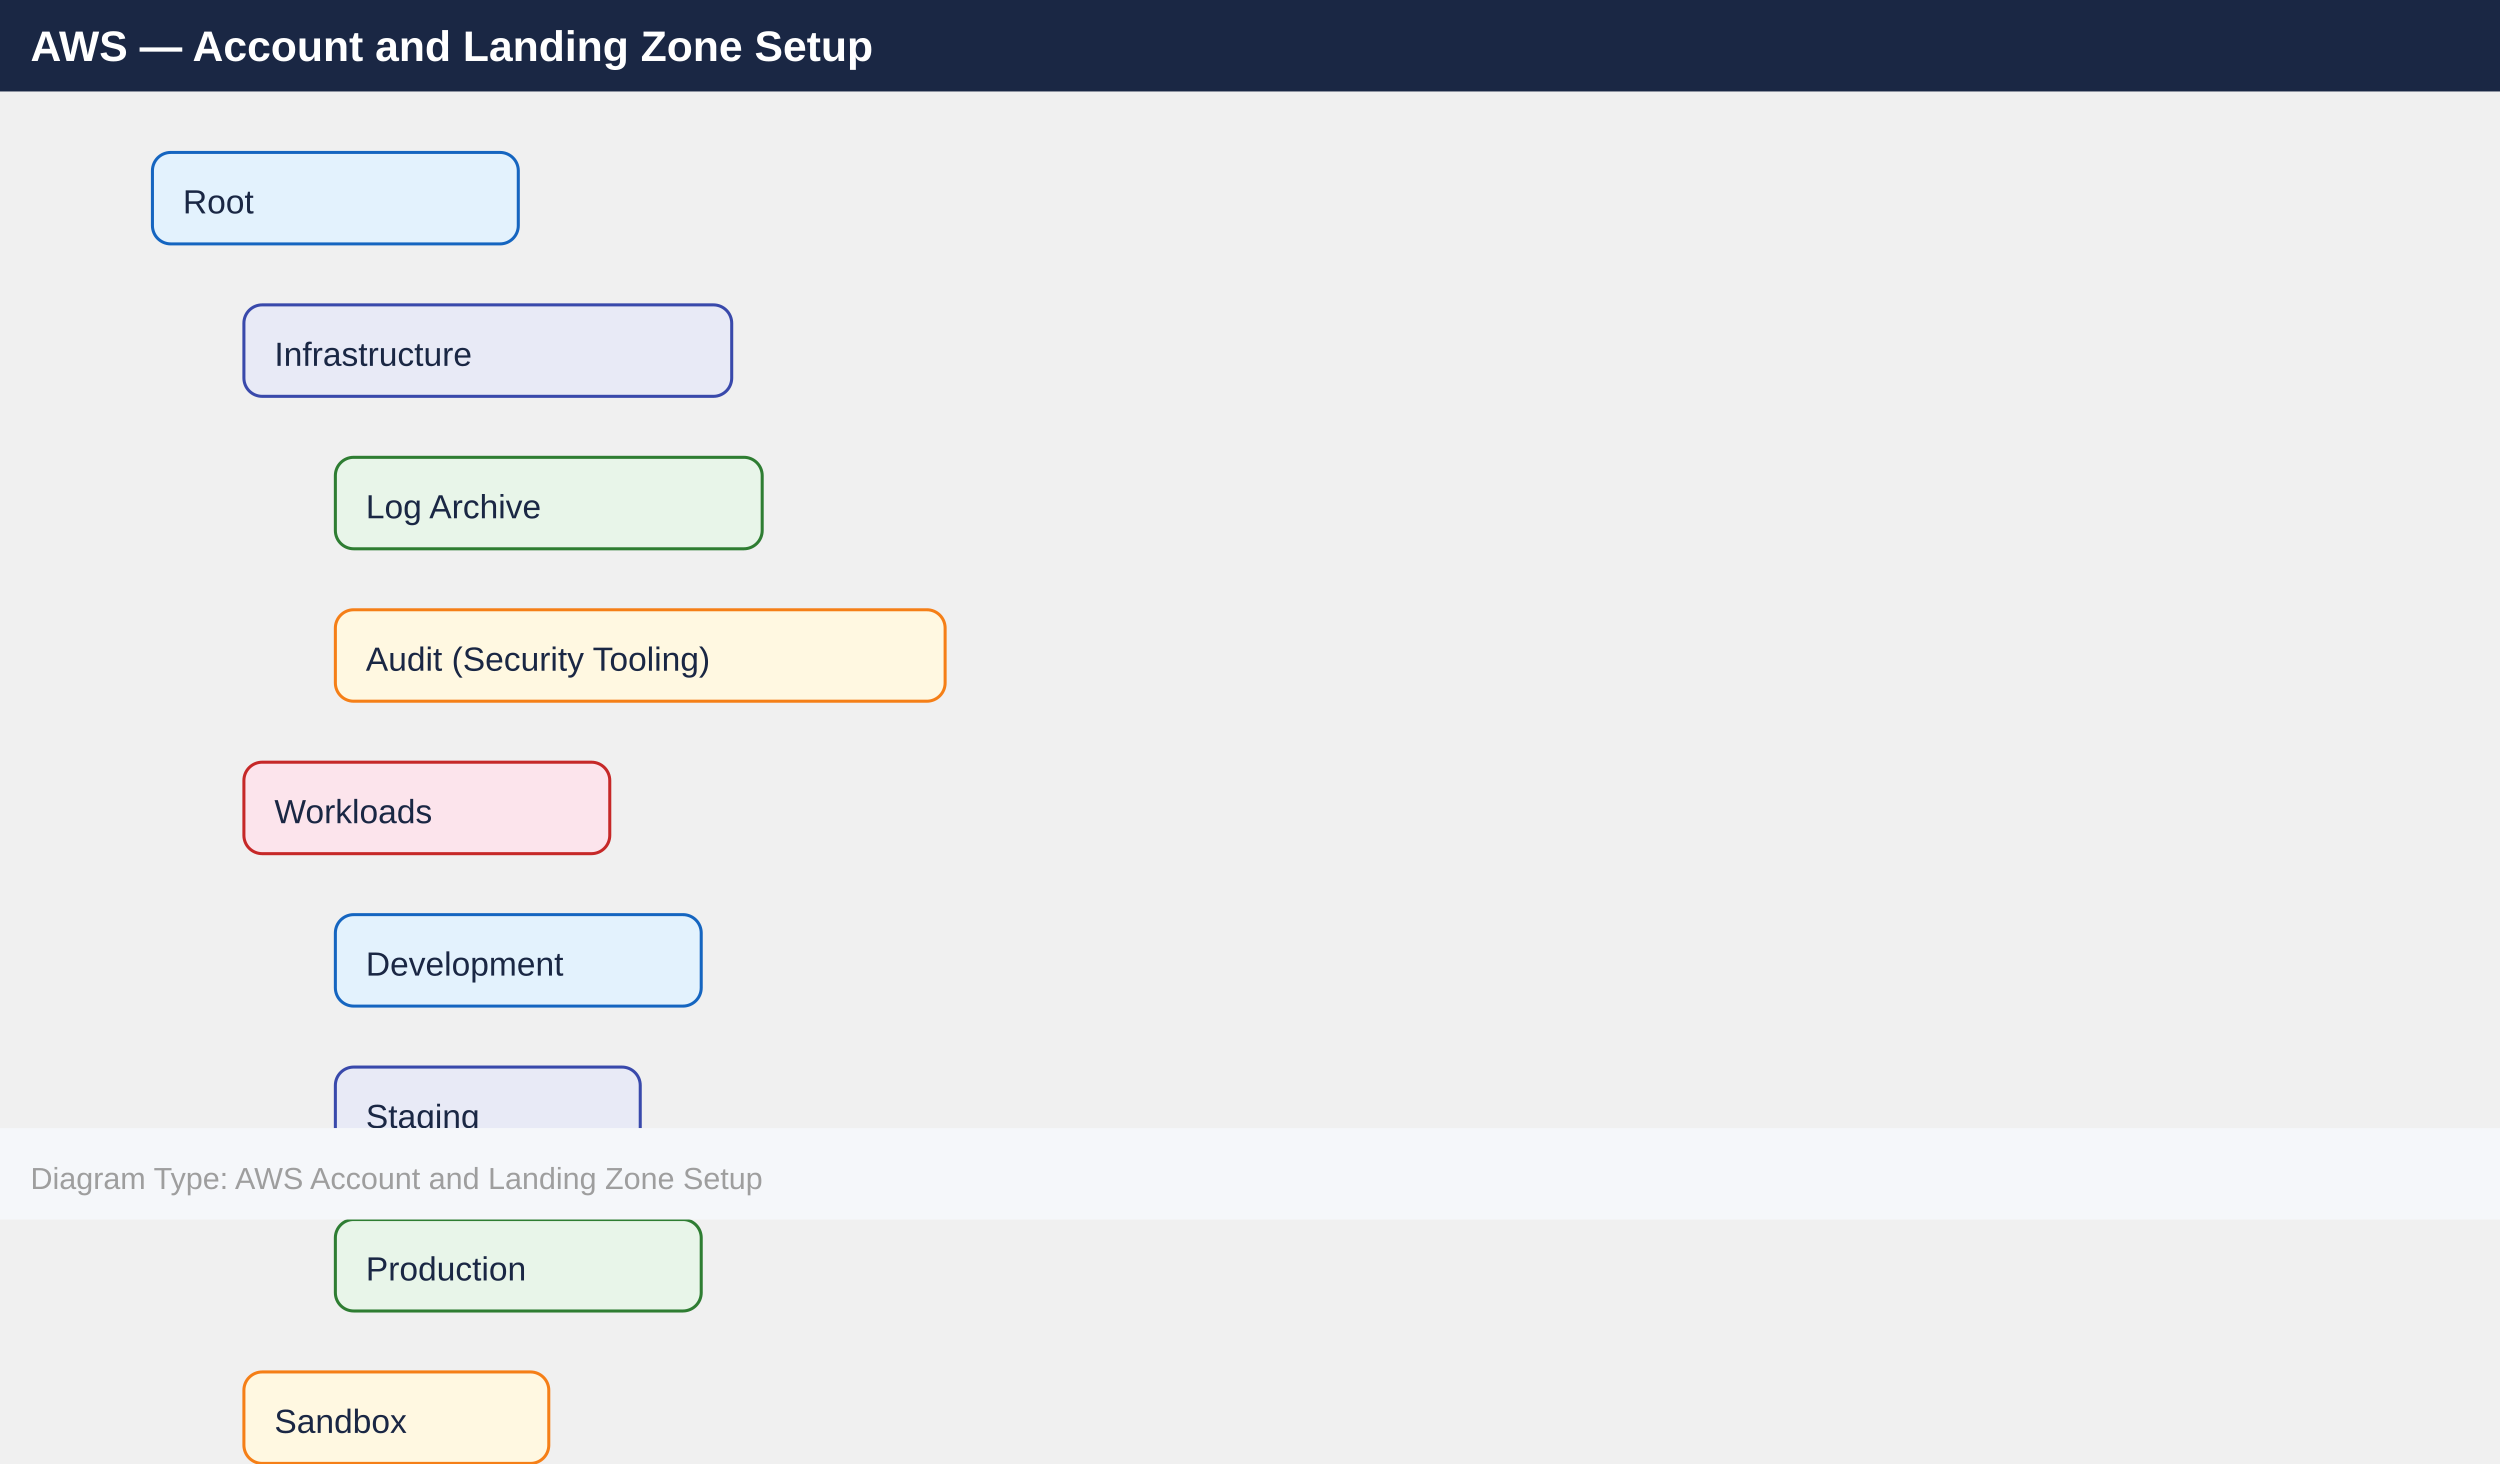
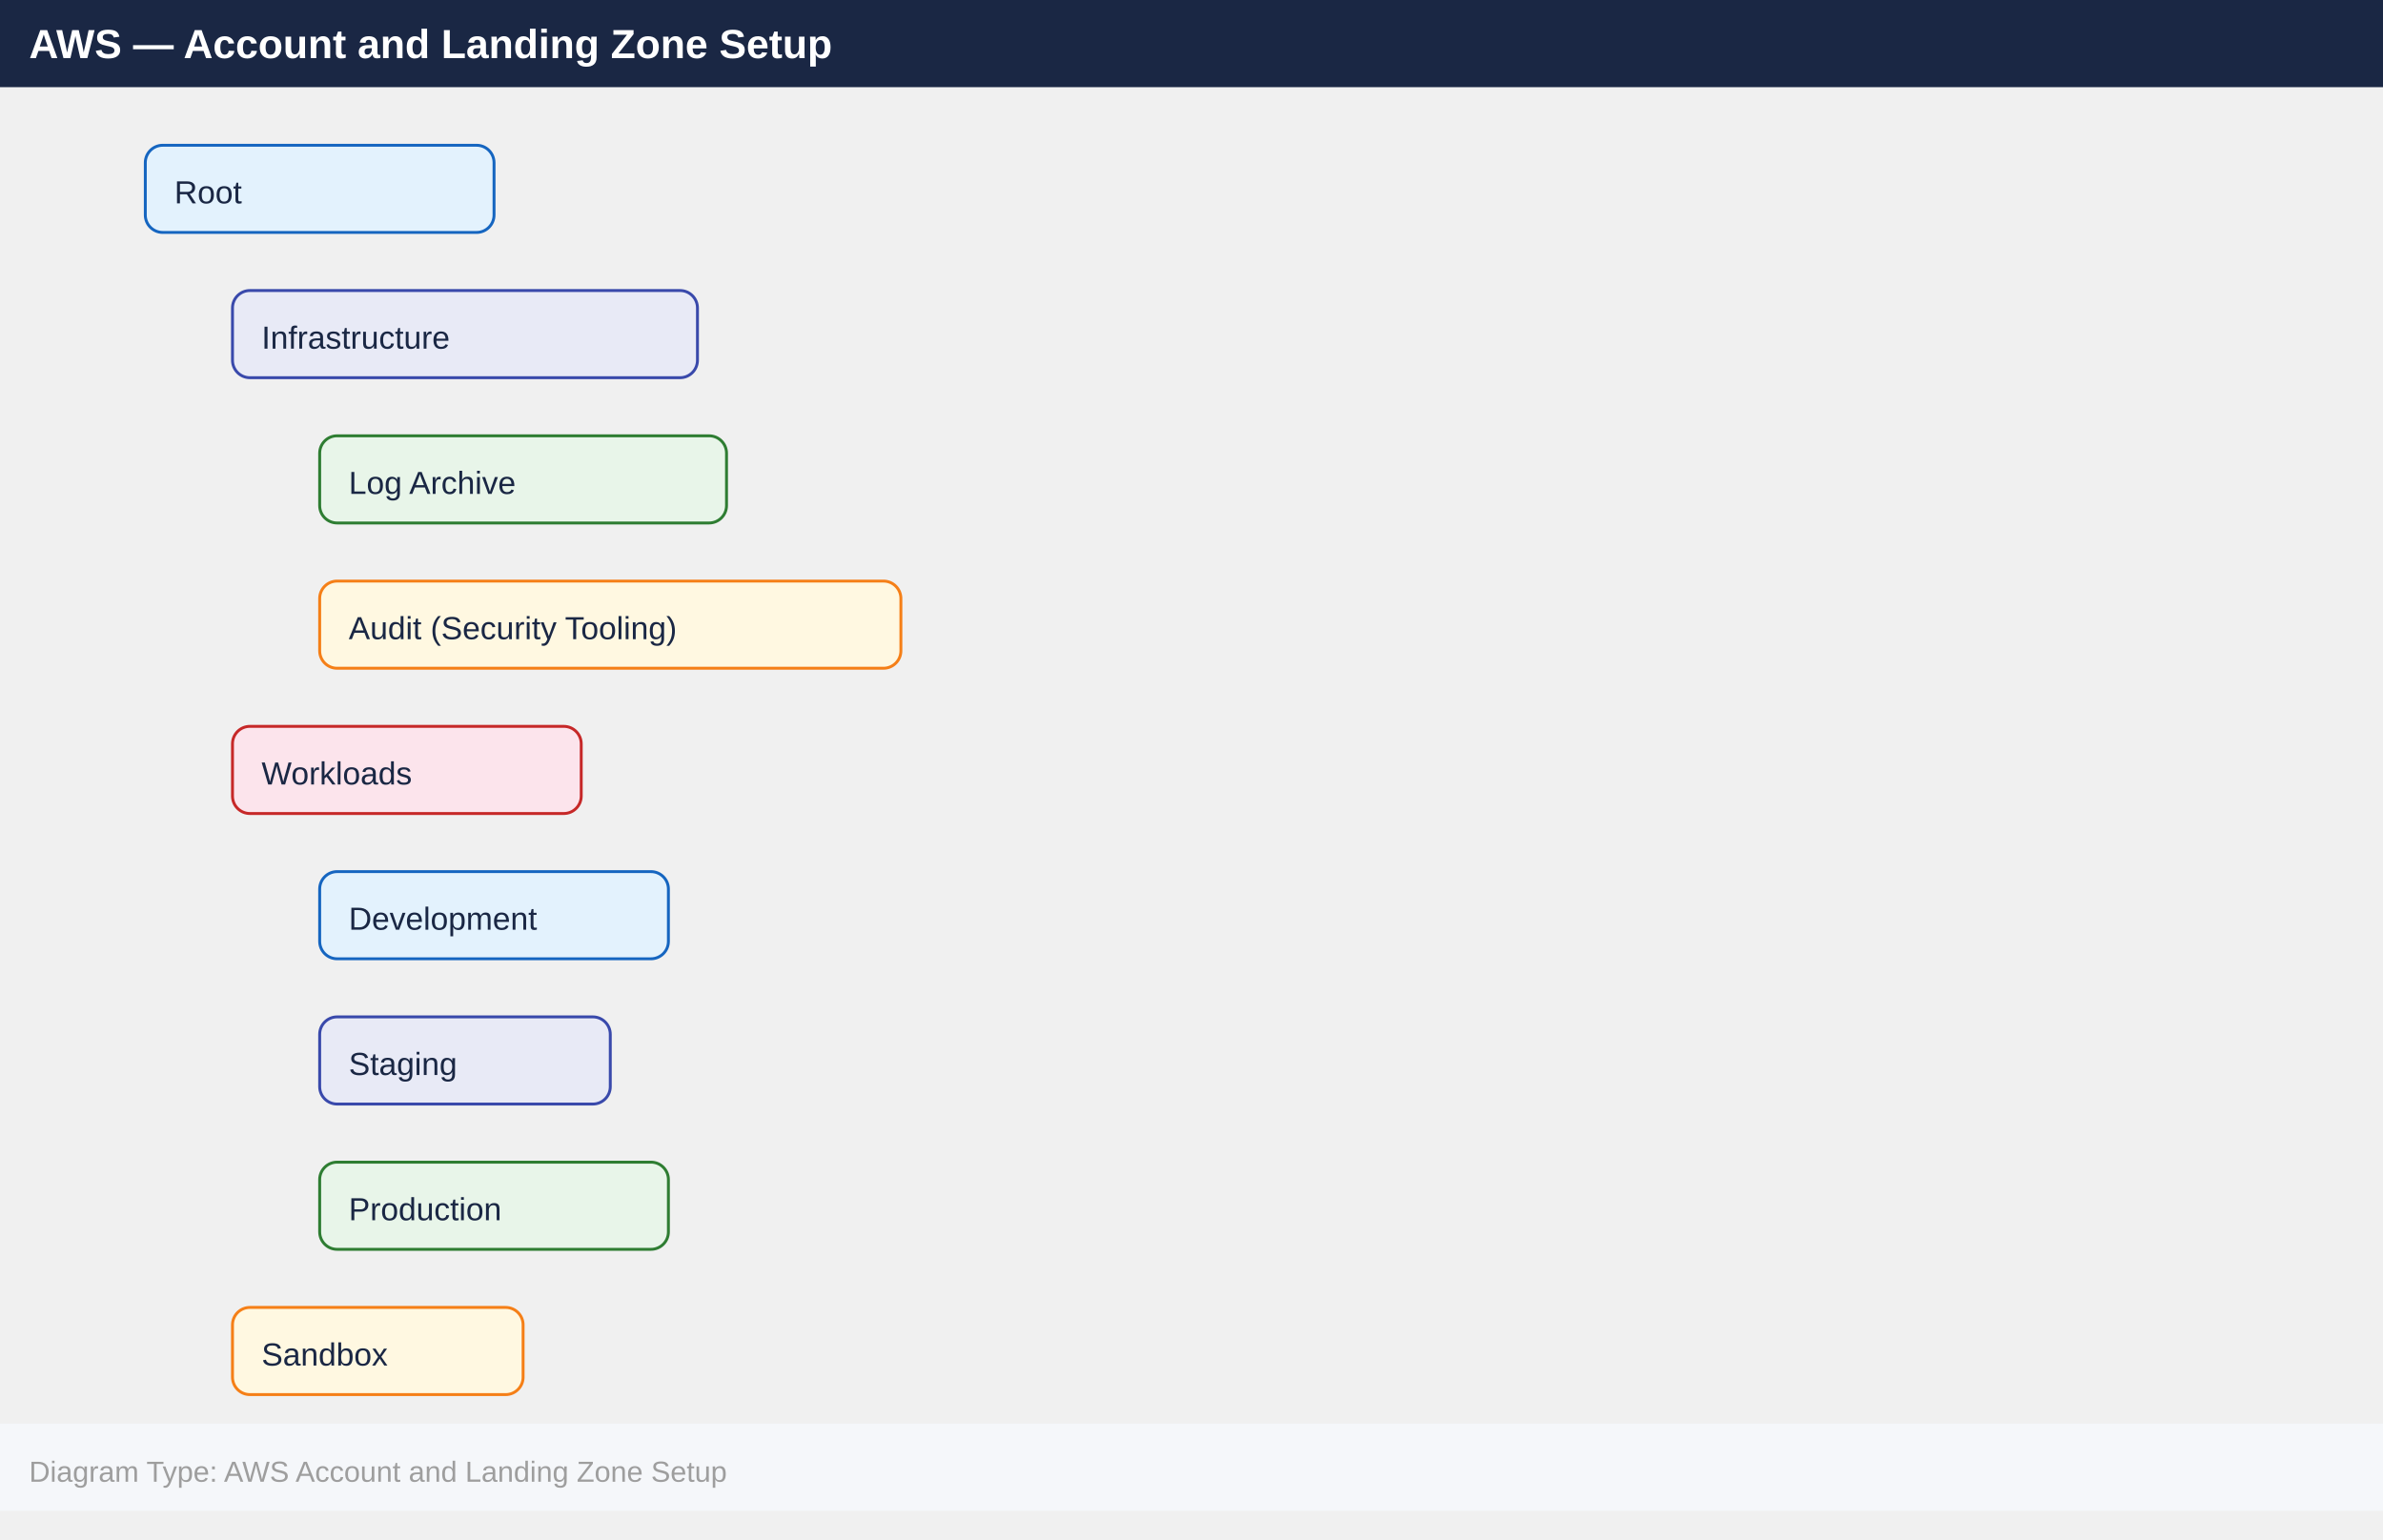
- <svg xmlns="http://www.w3.org/2000/svg" width="820" height="480" viewBox="0 0 820 480">
+ <svg xmlns="http://www.w3.org/2000/svg" width="820" height="530" viewBox="0 0 820 530">
  <defs>
    <marker id="arrowhead" markerWidth="10" markerHeight="7" refX="0" refY="3.5" orient="auto">
      <polygon points="0 0, 10 3.5, 0 7" fill="#455a64" />
    </marker>
  </defs>
  <rect x="0" y="0" width="820" height="30" fill="#1a2744" />
  <text x="10" y="20" font-family="Arial,Helvetica,sans-serif" font-size="14" font-weight="bold" fill="#ffffff">AWS — Account and Landing Zone Setup</text>
  <g transform="translate(50, 50)">
    <rect x="0" y="0" width="120" height="30" rx="6" fill="#e3f2fd" stroke="#1565c0" />
    <text x="10" y="20" font-family="Arial,Helvetica,sans-serif" font-size="11" fill="#1a2744">Root</text>
    <g transform="translate(30, 50)">
      <rect x="0" y="0" width="160" height="30" rx="6" fill="#e8eaf6" stroke="#3949ab" />
      <text x="10" y="20" font-family="Arial,Helvetica,sans-serif" font-size="11" fill="#1a2744">Infrastructure</text>
      <g transform="translate(30, 50)">
        <rect x="0" y="0" width="140" height="30" rx="6" fill="#e8f5e9" stroke="#2e7d32" />
        <text x="10" y="20" font-family="Arial,Helvetica,sans-serif" font-size="11" fill="#1a2744">Log Archive</text>
      </g>
      <g transform="translate(30, 100)">
        <rect x="0" y="0" width="200" height="30" rx="6" fill="#fff8e1" stroke="#f57f17" />
        <text x="10" y="20" font-family="Arial,Helvetica,sans-serif" font-size="11" fill="#1a2744">Audit (Security Tooling)</text>
      </g>
    </g>
    <g transform="translate(30, 200)">
      <rect x="0" y="0" width="120" height="30" rx="6" fill="#fce4ec" stroke="#c62828" />
      <text x="10" y="20" font-family="Arial,Helvetica,sans-serif" font-size="11" fill="#1a2744">Workloads</text>
      <g transform="translate(30, 50)">
        <rect x="0" y="0" width="120" height="30" rx="6" fill="#e3f2fd" stroke="#1565c0" />
        <text x="10" y="20" font-family="Arial,Helvetica,sans-serif" font-size="11" fill="#1a2744">Development</text>
      </g>
      <g transform="translate(30, 100)">
        <rect x="0" y="0" width="100" height="30" rx="6" fill="#e8eaf6" stroke="#3949ab" />
        <text x="10" y="20" font-family="Arial,Helvetica,sans-serif" font-size="11" fill="#1a2744">Staging</text>
      </g>
      <g transform="translate(30, 150)">
        <rect x="0" y="0" width="120" height="30" rx="6" fill="#e8f5e9" stroke="#2e7d32" />
        <text x="10" y="20" font-family="Arial,Helvetica,sans-serif" font-size="11" fill="#1a2744">Production</text>
      </g>
    </g>
    <g transform="translate(30, 400)">
      <rect x="0" y="0" width="100" height="30" rx="6" fill="#fff8e1" stroke="#f57f17" />
      <text x="10" y="20" font-family="Arial,Helvetica,sans-serif" font-size="11" fill="#1a2744">Sandbox</text>
    </g>
  </g>
-   <rect x="0" y="370" width="820" height="30" fill="#f5f7fa" />
-   <text x="10" y="390" font-family="Arial,Helvetica,sans-serif" font-size="10" fill="#9e9e9e">Diagram Type: AWS Account and Landing Zone Setup</text>
+   <rect x="0" y="490" width="820" height="30" fill="#f5f7fa" />
+   <text x="10" y="510" font-family="Arial,Helvetica,sans-serif" font-size="10" fill="#9e9e9e">Diagram Type: AWS Account and Landing Zone Setup</text>
</svg>
